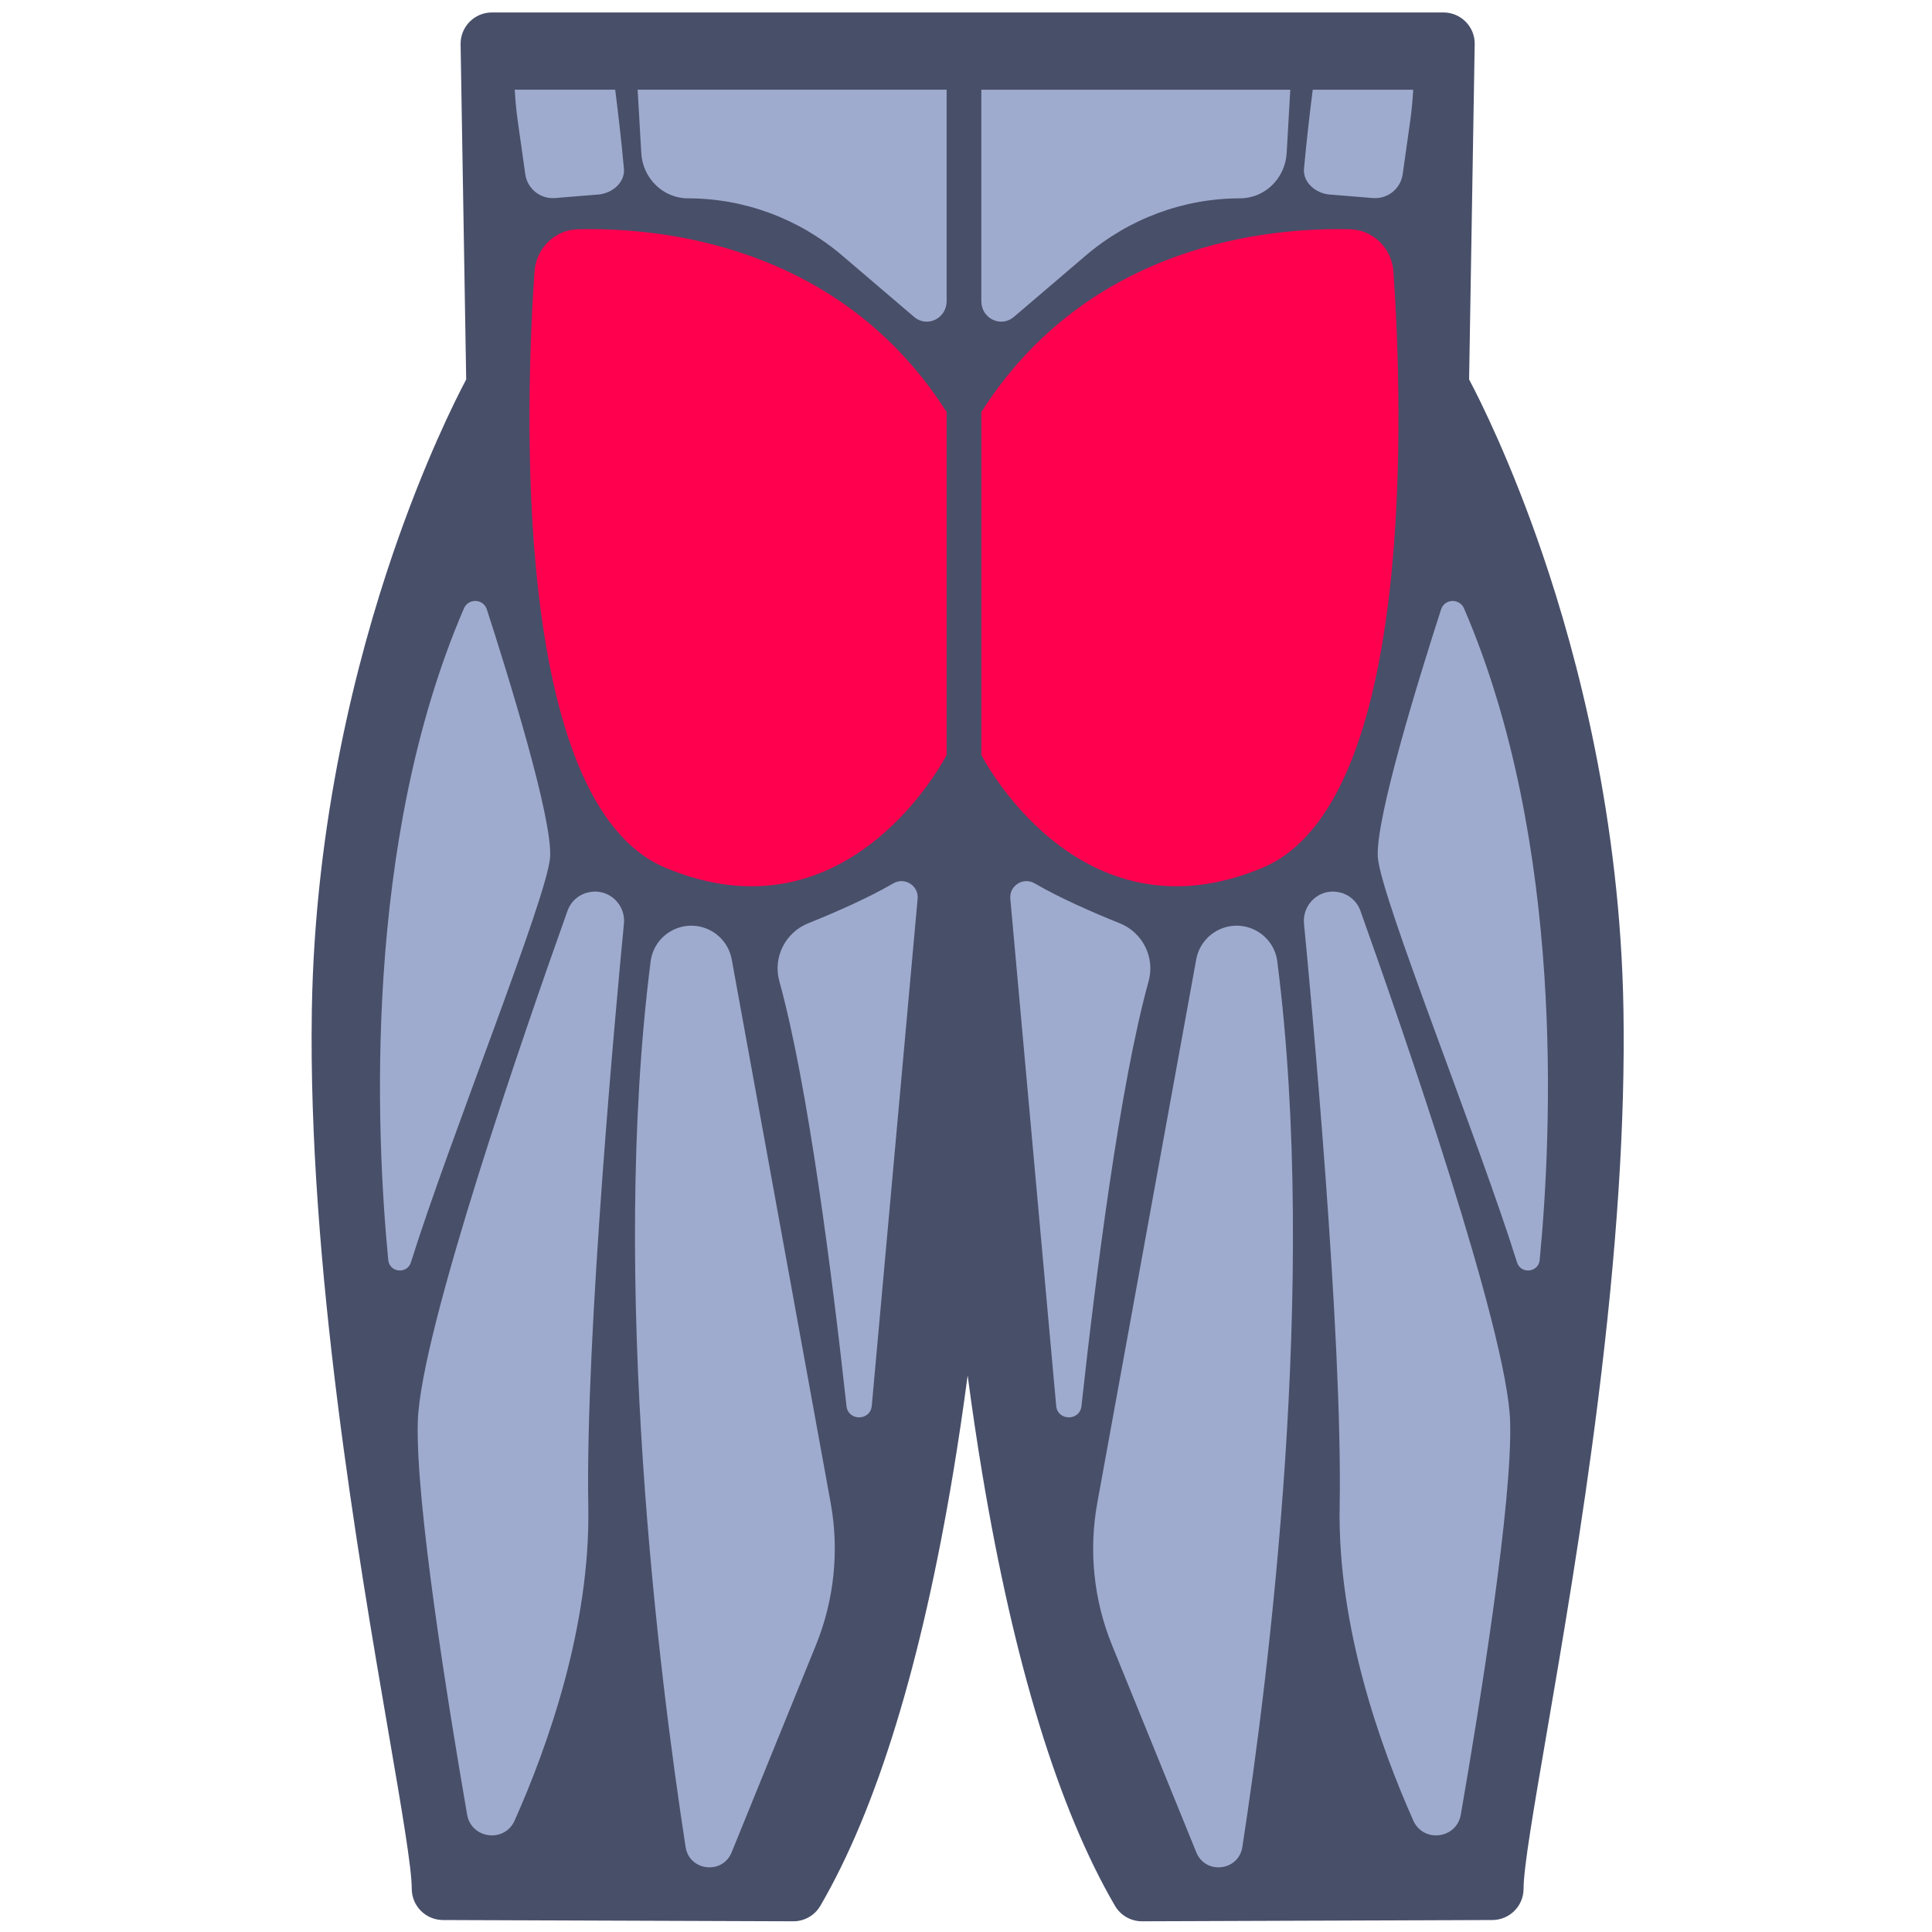
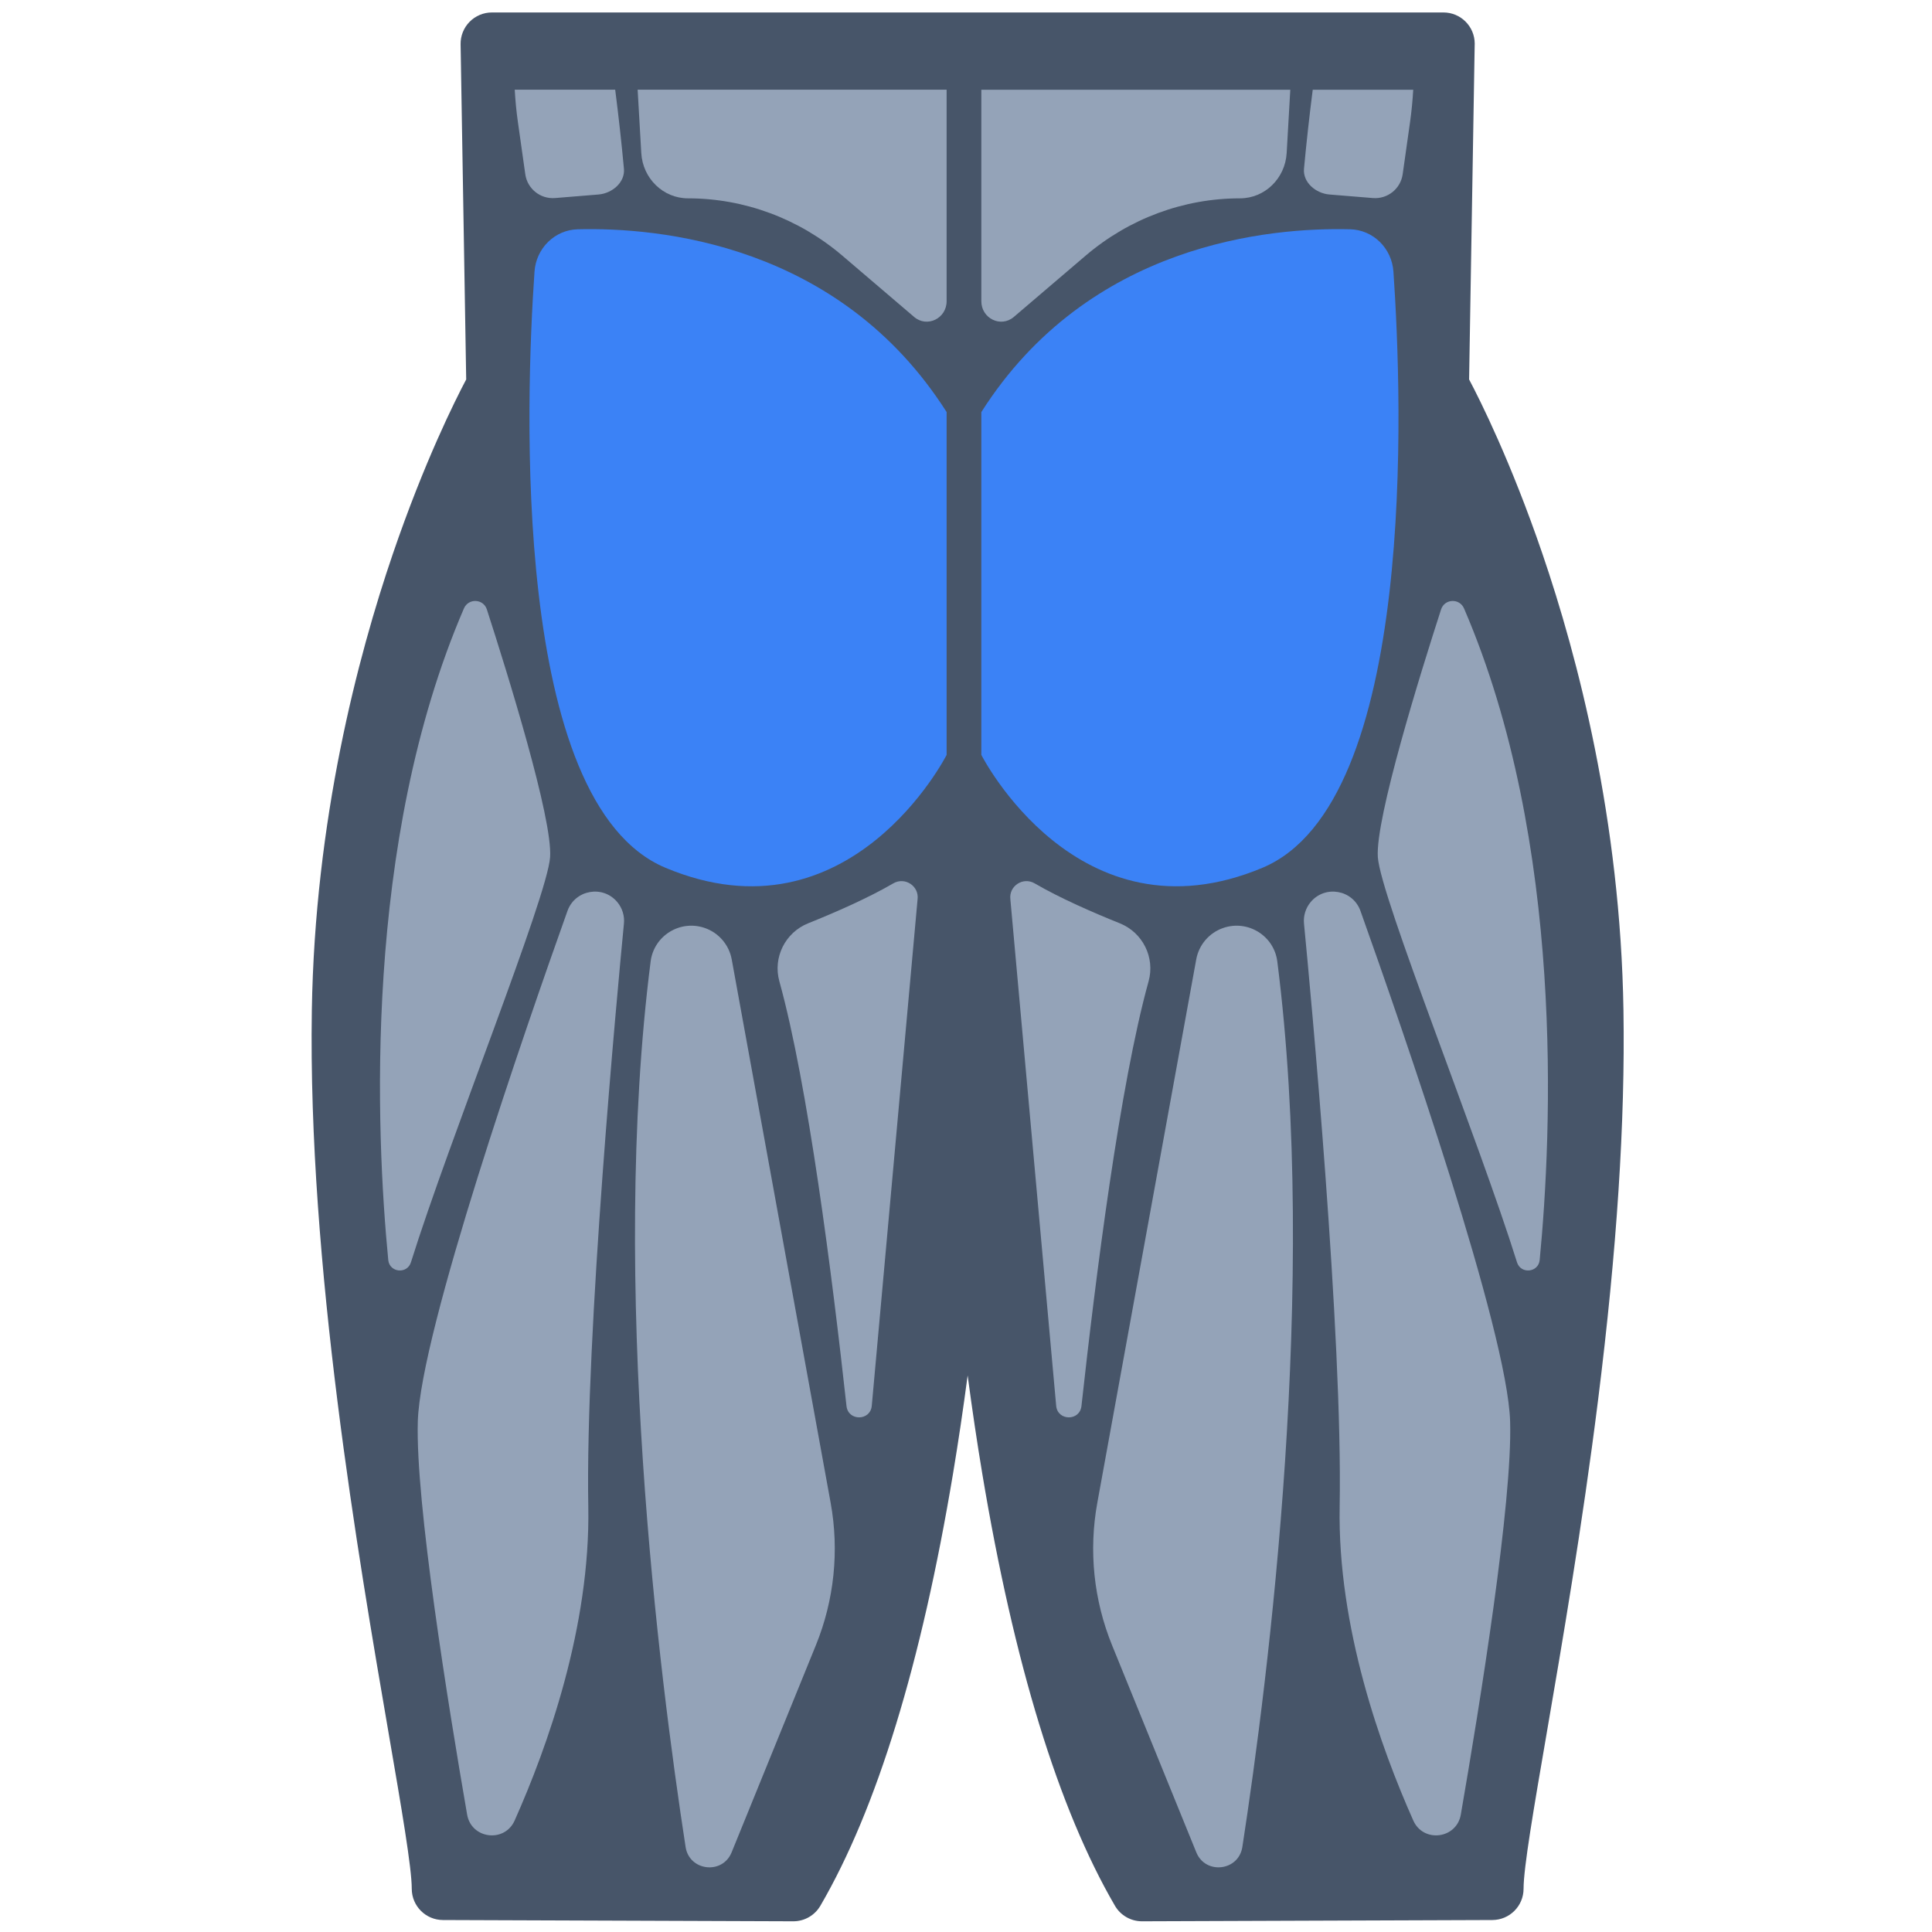
<svg xmlns="http://www.w3.org/2000/svg" width="500" zoomAndPan="magnify" viewBox="0 0 375 375" height="500" preserveAspectRatio="xMidYMid meet" version="1.0">
  <defs>
    <clipPath id="67ba299f57">
      <path d="M 60 2.418 L 315.469 2.418 L 315.469 372.918 L 60 372.918 Z M 60 2.418 " clip-rule="nonzero" />
    </clipPath>
  </defs>
-   <g clip-path="url(#67ba299f57)">
-     <path fill="#484f69" d="M 280.172 2.418 L 95.477 2.418 C 93.848 2.418 92.289 3.07 91.145 4.234 C 90.004 5.395 89.375 6.965 89.402 8.594 L 90.488 73.648 C 88.352 77.684 82.367 89.617 76.262 107.473 C 69.41 127.523 61.113 159.18 60.527 196.125 C 59.75 245.211 69.57 302.34 75.441 336.469 C 77.945 351.031 79.922 362.535 79.922 366.602 C 79.922 369.949 82.629 372.664 85.973 372.676 L 153.965 372.922 C 153.973 372.922 153.98 372.922 153.988 372.922 C 156.148 372.922 158.145 371.773 159.234 369.906 C 170.168 351.141 178.832 322.918 184.984 286.02 C 186.004 279.898 186.953 273.527 187.82 266.973 C 188.688 273.527 189.637 279.898 190.656 286.02 C 196.809 322.918 205.473 351.141 216.41 369.906 C 217.496 371.773 219.496 372.922 221.656 372.922 C 221.664 372.922 221.672 372.922 221.68 372.922 L 289.668 372.676 C 293.016 372.664 295.723 369.949 295.723 366.602 C 295.723 362.535 297.699 351.031 300.203 336.469 C 303.117 319.512 307.113 296.289 310.184 271.754 C 313.844 242.523 315.457 217.785 315.113 196.125 C 314.527 159.18 306.234 127.523 299.379 107.473 C 293.273 89.617 287.289 77.684 285.152 73.648 L 286.234 8.75 C 286.238 8.664 286.242 8.578 286.242 8.492 C 286.242 5.137 283.527 2.418 280.172 2.418 Z M 280.172 2.418 " fill-opacity="1" fill-rule="nonzero" />
+   <g clip-path="url(#22c55e9f57)">
+     <path fill="#475569" d="M 280.172 2.418 L 95.477 2.418 C 93.848 2.418 92.289 3.07 91.145 4.234 C 90.004 5.395 89.375 6.965 89.402 8.594 L 90.488 73.648 C 88.352 77.684 82.367 89.617 76.262 107.473 C 69.41 127.523 61.113 159.18 60.527 196.125 C 59.75 245.211 69.57 302.34 75.441 336.469 C 77.945 351.031 79.922 362.535 79.922 366.602 C 79.922 369.949 82.629 372.664 85.973 372.676 L 153.965 372.922 C 153.973 372.922 153.98 372.922 153.988 372.922 C 156.148 372.922 158.145 371.773 159.234 369.906 C 170.168 351.141 178.832 322.918 184.984 286.02 C 186.004 279.898 186.953 273.527 187.82 266.973 C 188.688 273.527 189.637 279.898 190.656 286.02 C 196.809 322.918 205.473 351.141 216.41 369.906 C 217.496 371.773 219.496 372.922 221.656 372.922 C 221.664 372.922 221.672 372.922 221.68 372.922 L 289.668 372.676 C 293.016 372.664 295.723 369.949 295.723 366.602 C 295.723 362.535 297.699 351.031 300.203 336.469 C 303.117 319.512 307.113 296.289 310.184 271.754 C 313.844 242.523 315.457 217.785 315.113 196.125 C 314.527 159.18 306.234 127.523 299.379 107.473 C 293.273 89.617 287.289 77.684 285.152 73.648 L 286.234 8.75 C 286.238 8.664 286.242 8.578 286.242 8.492 C 286.242 5.137 283.527 2.418 280.172 2.418 Z M 280.172 2.418 " fill-opacity="1" fill-rule="nonzero" />
  </g>
-   <path fill="#ff004f" d="M 112.148 44.504 C 127.691 44.113 162.879 47.188 183.738 79.98 L 183.738 146.527 C 183.738 146.527 165.016 183.453 129.176 168.438 C 99.137 155.852 102.023 77.688 103.746 52.73 C 104.062 48.16 107.703 44.613 112.148 44.504 Z M 112.148 44.504 " fill-opacity="1" fill-rule="nonzero" />
-   <path fill="#9fabce" d="M 156.863 179.211 C 161.945 177.172 168.422 174.355 173.387 171.461 C 175.648 170.145 178.43 171.98 178.098 174.574 L 169.211 272.863 C 168.941 275.828 164.629 275.871 164.305 272.914 C 161.551 247.82 156.832 210.516 151.273 190.473 C 149.988 185.844 152.41 181 156.863 179.211 Z M 156.863 179.211 " fill-opacity="1" fill-rule="nonzero" />
-   <path fill="#9fabce" d="M 142.027 186.219 L 161.227 291.691 C 162.918 300.988 161.926 310.578 158.363 319.332 L 142.008 359.539 C 140.223 363.926 133.793 363.176 133.074 358.496 C 128 325.586 118.309 249.09 126.289 186.609 C 126.93 181.594 132.051 178.457 136.82 180.129 C 139.523 181.074 141.512 183.398 142.027 186.219 Z M 142.027 186.219 " fill-opacity="1" fill-rule="nonzero" />
-   <path fill="#9fabce" d="M 119.832 175.113 C 120.793 176.277 121.254 177.77 121.105 179.27 C 119.82 192.551 113.578 259.082 114.188 292.422 C 114.613 315.836 106.18 339.254 99.891 353.363 C 97.938 357.75 91.484 356.941 90.668 352.211 C 86.957 330.77 80.617 291.473 81.098 275.875 C 81.637 258.359 101.953 199.781 110.141 176.82 C 111.617 172.684 117.031 171.73 119.832 175.113 Z M 119.832 175.113 " fill-opacity="1" fill-rule="nonzero" />
-   <path fill="#9fabce" d="M 90.047 118.098 C 90.918 116.074 93.824 116.199 94.5 118.293 C 98.484 130.621 107.305 158.922 106.773 166.391 C 106.219 174.203 87.176 221.289 79.762 245.012 C 79.027 247.363 75.598 247.012 75.359 244.559 C 72.984 219.977 70.438 163.59 90.047 118.098 Z M 90.047 118.098 " fill-opacity="1" fill-rule="nonzero" />
-   <path fill="#ff004f" d="M 262.066 44.504 C 246.52 44.113 211.332 47.188 190.477 79.98 L 190.477 146.527 C 190.477 146.527 209.195 183.453 245.035 168.438 C 275.078 155.852 272.188 77.688 270.465 52.73 C 270.152 48.16 266.512 44.613 262.066 44.504 Z M 262.066 44.504 " fill-opacity="1" fill-rule="nonzero" />
-   <path fill="#9fabce" d="M 217.348 179.211 C 212.266 177.172 205.789 174.355 200.824 171.461 C 198.566 170.145 195.781 171.98 196.113 174.574 L 205.004 272.863 C 205.27 275.828 209.586 275.871 209.91 272.914 C 212.66 247.82 217.379 210.516 222.941 190.473 C 224.223 185.844 221.805 181 217.348 179.211 Z M 217.348 179.211 " fill-opacity="1" fill-rule="nonzero" />
-   <path fill="#9fabce" d="M 232.188 186.219 L 212.988 291.691 C 211.293 300.988 212.285 310.578 215.848 319.332 L 232.203 359.539 C 233.988 363.926 240.418 363.176 241.141 358.496 C 246.211 325.586 255.906 249.09 247.922 186.609 C 247.281 181.594 242.16 178.457 237.391 180.129 C 234.688 181.074 232.699 183.398 232.188 186.219 Z M 232.188 186.219 " fill-opacity="1" fill-rule="nonzero" />
-   <path fill="#9fabce" d="M 254.379 175.113 C 253.418 176.277 252.961 177.77 253.105 179.27 C 254.391 192.551 260.633 259.082 260.027 292.422 C 259.602 315.836 268.031 339.254 274.32 353.363 C 276.273 357.75 282.727 356.941 283.543 352.211 C 287.254 330.77 293.594 291.473 293.113 275.875 C 292.574 258.359 272.258 199.781 264.07 176.82 C 262.598 172.684 257.18 171.73 254.379 175.113 Z M 254.379 175.113 " fill-opacity="1" fill-rule="nonzero" />
-   <path fill="#9fabce" d="M 284.168 118.098 C 283.293 116.074 280.387 116.199 279.711 118.293 C 275.727 130.621 266.906 158.922 267.438 166.391 C 267.992 174.203 287.035 221.289 294.449 245.012 C 295.184 247.363 298.617 247.012 298.852 244.559 C 301.227 219.977 303.773 163.59 284.168 118.098 Z M 284.168 118.098 " fill-opacity="1" fill-rule="nonzero" />
-   <path fill="#9fabce" d="M 124.473 29.703 C 124.754 34.641 128.727 38.496 133.527 38.496 C 144.473 38.496 155.07 42.434 163.504 49.629 L 177.434 61.52 C 179.941 63.66 183.738 61.82 183.738 58.461 L 183.738 17.414 L 123.766 17.414 Z M 124.473 29.703 " fill-opacity="1" fill-rule="nonzero" />
-   <path fill="#9fabce" d="M 100.504 23.547 L 101.957 33.816 C 102.355 36.645 104.891 38.672 107.734 38.441 L 116.16 37.754 C 118.82 37.535 121.352 35.402 121.105 32.742 C 120.633 27.629 120.055 22.477 119.41 17.414 L 99.91 17.414 C 100.027 19.465 100.215 21.508 100.504 23.547 Z M 100.504 23.547 " fill-opacity="1" fill-rule="nonzero" />
-   <path fill="#9fabce" d="M 190.477 58.465 C 190.477 61.82 194.27 63.66 196.781 61.52 L 210.711 49.629 C 219.141 42.434 229.742 38.496 240.684 38.496 C 245.488 38.496 249.457 34.641 249.742 29.703 L 250.445 17.418 L 190.477 17.418 Z M 190.477 58.465 " fill-opacity="1" fill-rule="nonzero" />
-   <path fill="#9fabce" d="M 253.105 32.742 C 252.859 35.402 255.391 37.539 258.051 37.754 L 266.477 38.441 C 269.324 38.672 271.855 36.648 272.258 33.82 L 273.711 23.547 C 273.996 21.508 274.188 19.465 274.305 17.418 L 254.801 17.418 C 254.156 22.477 253.578 27.629 253.105 32.742 Z M 253.105 32.742 " fill-opacity="1" fill-rule="nonzero" />
+   <path fill="#3b82f6" d="M 112.148 44.504 C 127.691 44.113 162.879 47.188 183.738 79.98 L 183.738 146.527 C 183.738 146.527 165.016 183.453 129.176 168.438 C 99.137 155.852 102.023 77.688 103.746 52.73 C 104.062 48.16 107.703 44.613 112.148 44.504 Z M 112.148 44.504 " fill-opacity="1" fill-rule="nonzero" />
+   <path fill="#94a3b8" d="M 156.863 179.211 C 161.945 177.172 168.422 174.355 173.387 171.461 C 175.648 170.145 178.43 171.98 178.098 174.574 L 169.211 272.863 C 168.941 275.828 164.629 275.871 164.305 272.914 C 161.551 247.82 156.832 210.516 151.273 190.473 C 149.988 185.844 152.41 181 156.863 179.211 Z M 156.863 179.211 " fill-opacity="1" fill-rule="nonzero" />
+   <path fill="#94a3b8" d="M 142.027 186.219 L 161.227 291.691 C 162.918 300.988 161.926 310.578 158.363 319.332 L 142.008 359.539 C 140.223 363.926 133.793 363.176 133.074 358.496 C 128 325.586 118.309 249.09 126.289 186.609 C 126.93 181.594 132.051 178.457 136.82 180.129 C 139.523 181.074 141.512 183.398 142.027 186.219 Z M 142.027 186.219 " fill-opacity="1" fill-rule="nonzero" />
+   <path fill="#94a3b8" d="M 119.832 175.113 C 120.793 176.277 121.254 177.77 121.105 179.27 C 119.82 192.551 113.578 259.082 114.188 292.422 C 114.613 315.836 106.18 339.254 99.891 353.363 C 97.938 357.75 91.484 356.941 90.668 352.211 C 86.957 330.77 80.617 291.473 81.098 275.875 C 81.637 258.359 101.953 199.781 110.141 176.82 C 111.617 172.684 117.031 171.73 119.832 175.113 Z M 119.832 175.113 " fill-opacity="1" fill-rule="nonzero" />
+   <path fill="#94a3b8" d="M 90.047 118.098 C 90.918 116.074 93.824 116.199 94.5 118.293 C 98.484 130.621 107.305 158.922 106.773 166.391 C 106.219 174.203 87.176 221.289 79.762 245.012 C 79.027 247.363 75.598 247.012 75.359 244.559 C 72.984 219.977 70.438 163.59 90.047 118.098 Z M 90.047 118.098 " fill-opacity="1" fill-rule="nonzero" />
+   <path fill="#3b82f6" d="M 262.066 44.504 C 246.52 44.113 211.332 47.188 190.477 79.98 L 190.477 146.527 C 190.477 146.527 209.195 183.453 245.035 168.438 C 275.078 155.852 272.188 77.688 270.465 52.73 C 270.152 48.16 266.512 44.613 262.066 44.504 Z M 262.066 44.504 " fill-opacity="1" fill-rule="nonzero" />
+   <path fill="#94a3b8" d="M 217.348 179.211 C 212.266 177.172 205.789 174.355 200.824 171.461 C 198.566 170.145 195.781 171.98 196.113 174.574 L 205.004 272.863 C 205.27 275.828 209.586 275.871 209.91 272.914 C 212.66 247.82 217.379 210.516 222.941 190.473 C 224.223 185.844 221.805 181 217.348 179.211 Z M 217.348 179.211 " fill-opacity="1" fill-rule="nonzero" />
+   <path fill="#94a3b8" d="M 232.188 186.219 L 212.988 291.691 C 211.293 300.988 212.285 310.578 215.848 319.332 L 232.203 359.539 C 233.988 363.926 240.418 363.176 241.141 358.496 C 246.211 325.586 255.906 249.09 247.922 186.609 C 247.281 181.594 242.16 178.457 237.391 180.129 C 234.688 181.074 232.699 183.398 232.188 186.219 Z M 232.188 186.219 " fill-opacity="1" fill-rule="nonzero" />
+   <path fill="#94a3b8" d="M 254.379 175.113 C 253.418 176.277 252.961 177.77 253.105 179.27 C 254.391 192.551 260.633 259.082 260.027 292.422 C 259.602 315.836 268.031 339.254 274.32 353.363 C 276.273 357.75 282.727 356.941 283.543 352.211 C 287.254 330.77 293.594 291.473 293.113 275.875 C 292.574 258.359 272.258 199.781 264.07 176.82 C 262.598 172.684 257.18 171.73 254.379 175.113 Z M 254.379 175.113 " fill-opacity="1" fill-rule="nonzero" />
+   <path fill="#94a3b8" d="M 284.168 118.098 C 283.293 116.074 280.387 116.199 279.711 118.293 C 275.727 130.621 266.906 158.922 267.438 166.391 C 267.992 174.203 287.035 221.289 294.449 245.012 C 295.184 247.363 298.617 247.012 298.852 244.559 C 301.227 219.977 303.773 163.59 284.168 118.098 Z M 284.168 118.098 " fill-opacity="1" fill-rule="nonzero" />
+   <path fill="#94a3b8" d="M 124.473 29.703 C 124.754 34.641 128.727 38.496 133.527 38.496 C 144.473 38.496 155.07 42.434 163.504 49.629 L 177.434 61.52 C 179.941 63.66 183.738 61.82 183.738 58.461 L 183.738 17.414 L 123.766 17.414 Z M 124.473 29.703 " fill-opacity="1" fill-rule="nonzero" />
+   <path fill="#94a3b8" d="M 100.504 23.547 L 101.957 33.816 C 102.355 36.645 104.891 38.672 107.734 38.441 L 116.16 37.754 C 118.82 37.535 121.352 35.402 121.105 32.742 C 120.633 27.629 120.055 22.477 119.41 17.414 L 99.91 17.414 C 100.027 19.465 100.215 21.508 100.504 23.547 Z M 100.504 23.547 " fill-opacity="1" fill-rule="nonzero" />
+   <path fill="#94a3b8" d="M 190.477 58.465 C 190.477 61.82 194.27 63.66 196.781 61.52 L 210.711 49.629 C 219.141 42.434 229.742 38.496 240.684 38.496 C 245.488 38.496 249.457 34.641 249.742 29.703 L 250.445 17.418 L 190.477 17.418 Z M 190.477 58.465 " fill-opacity="1" fill-rule="nonzero" />
+   <path fill="#94a3b8" d="M 253.105 32.742 C 252.859 35.402 255.391 37.539 258.051 37.754 L 266.477 38.441 C 269.324 38.672 271.855 36.648 272.258 33.82 L 273.711 23.547 C 273.996 21.508 274.188 19.465 274.305 17.418 L 254.801 17.418 C 254.156 22.477 253.578 27.629 253.105 32.742 Z M 253.105 32.742 " fill-opacity="1" fill-rule="nonzero" />
</svg>
